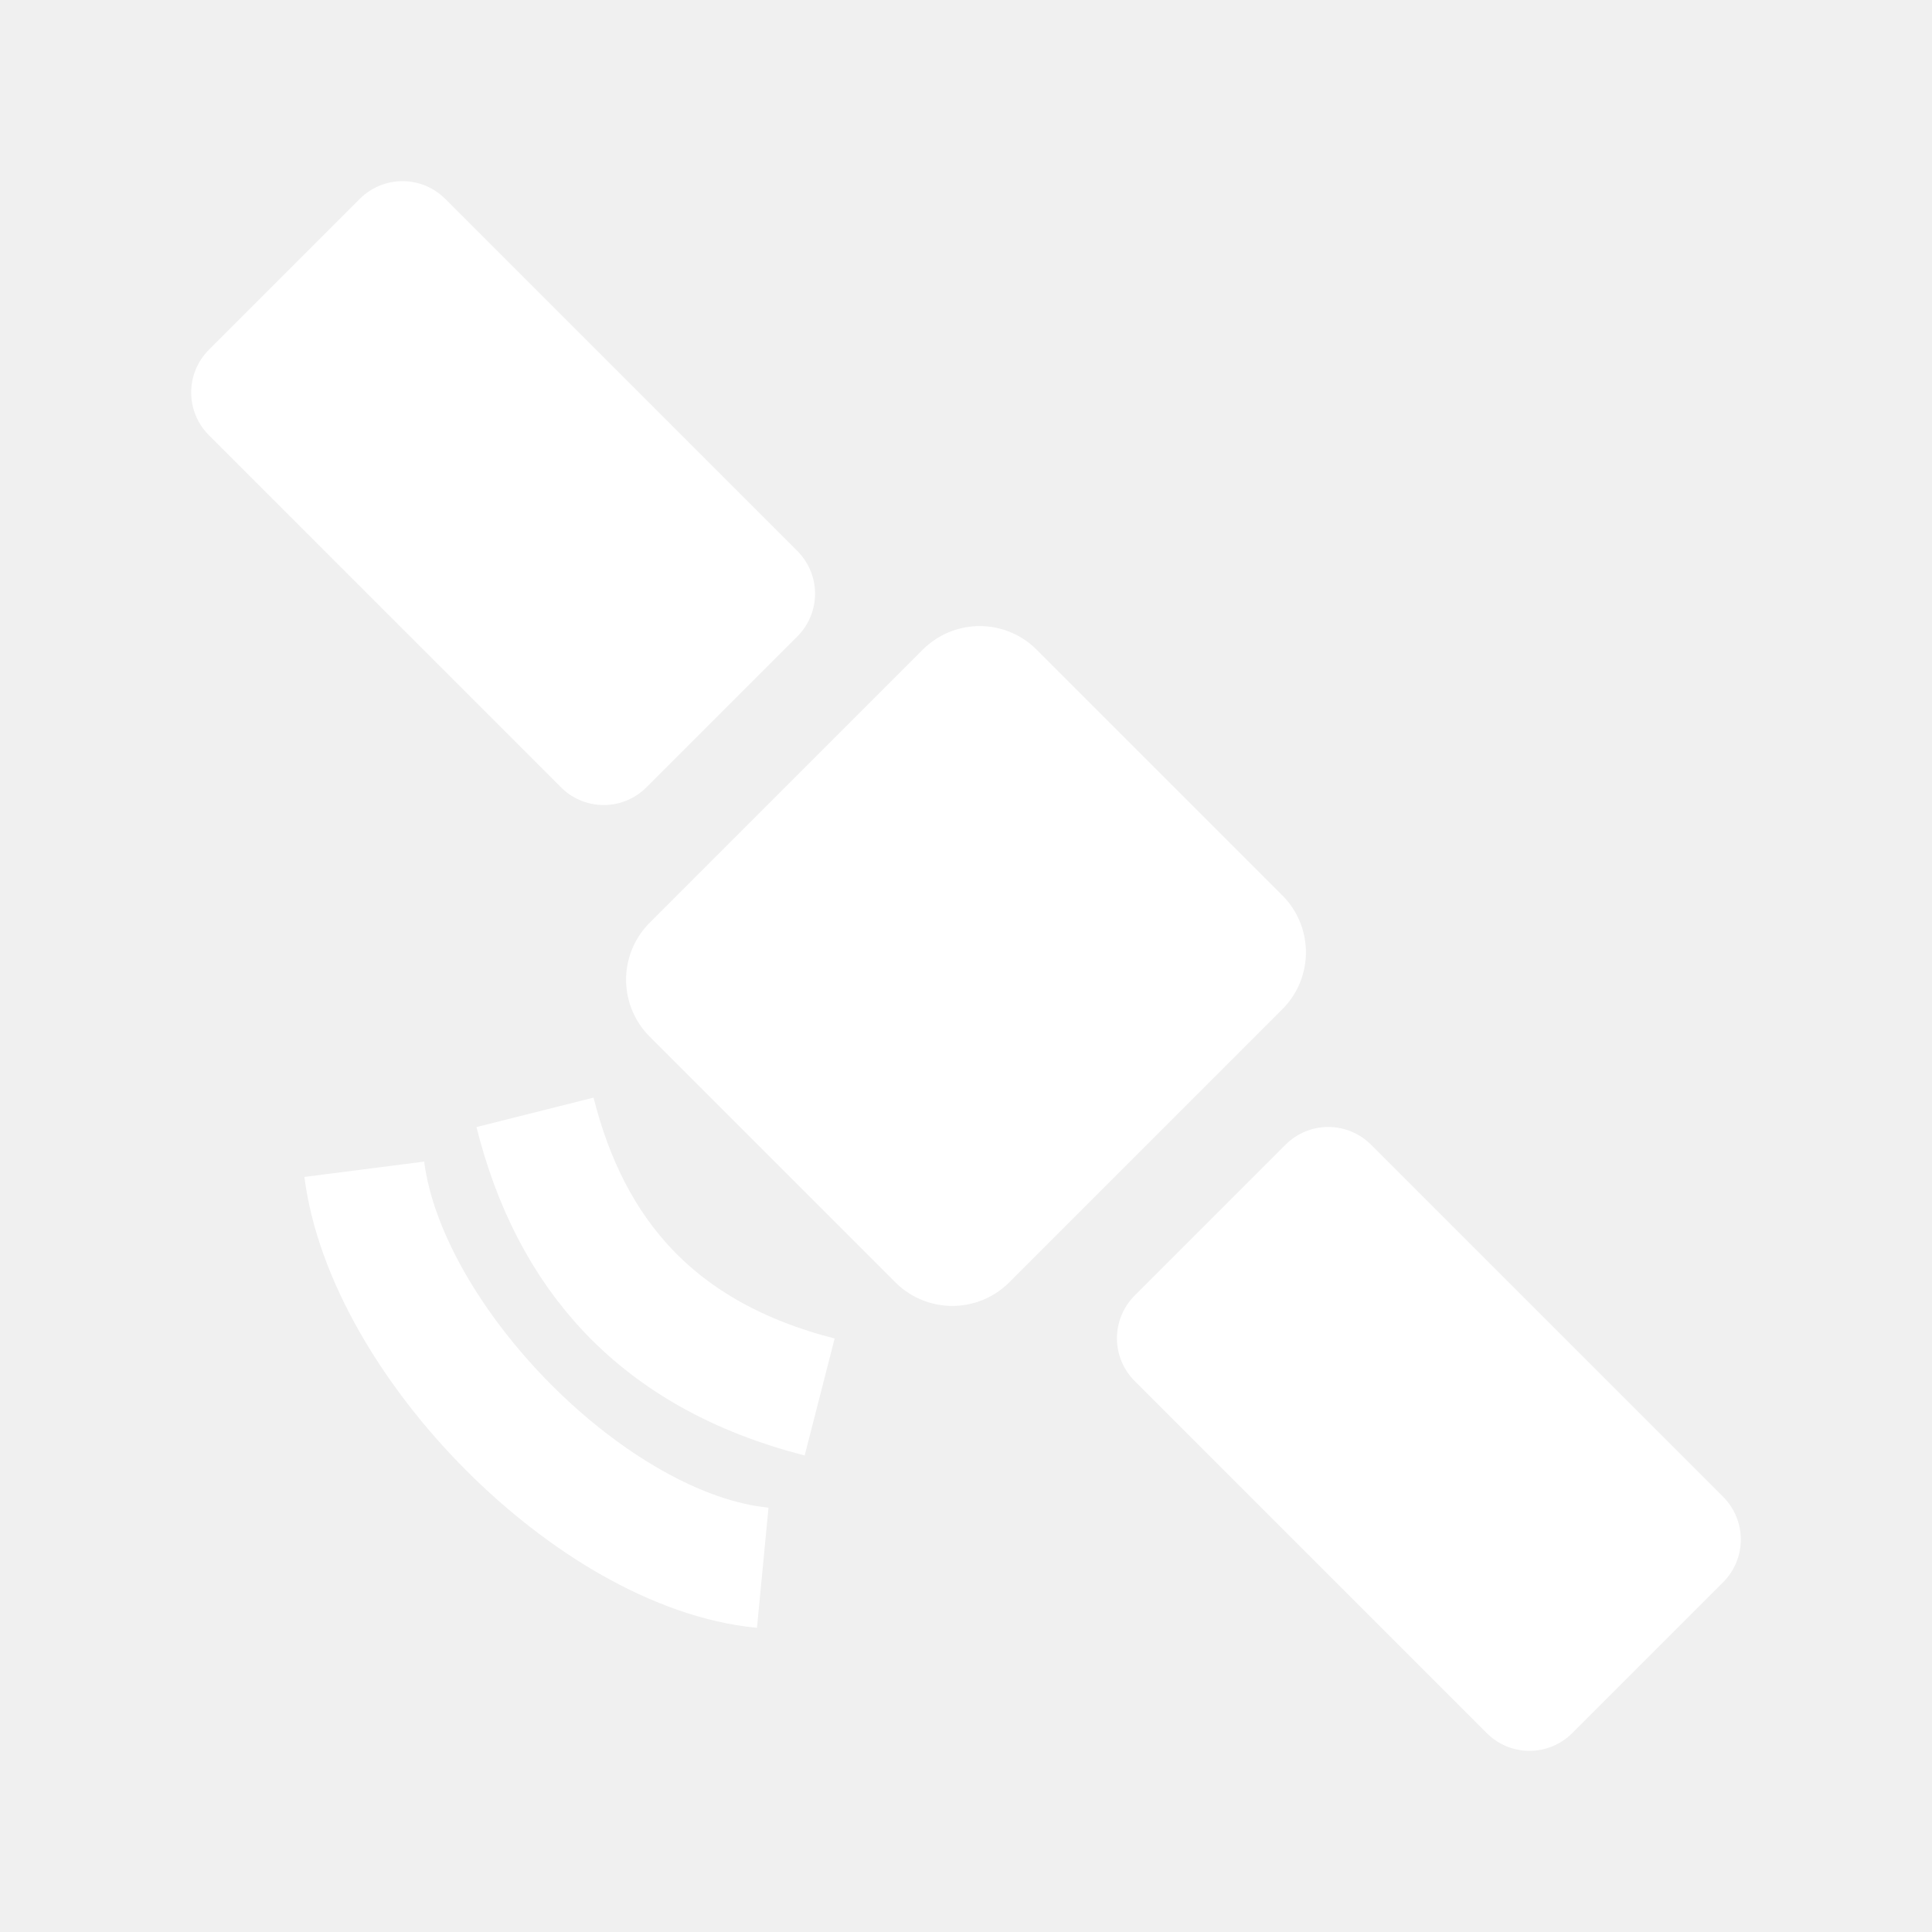
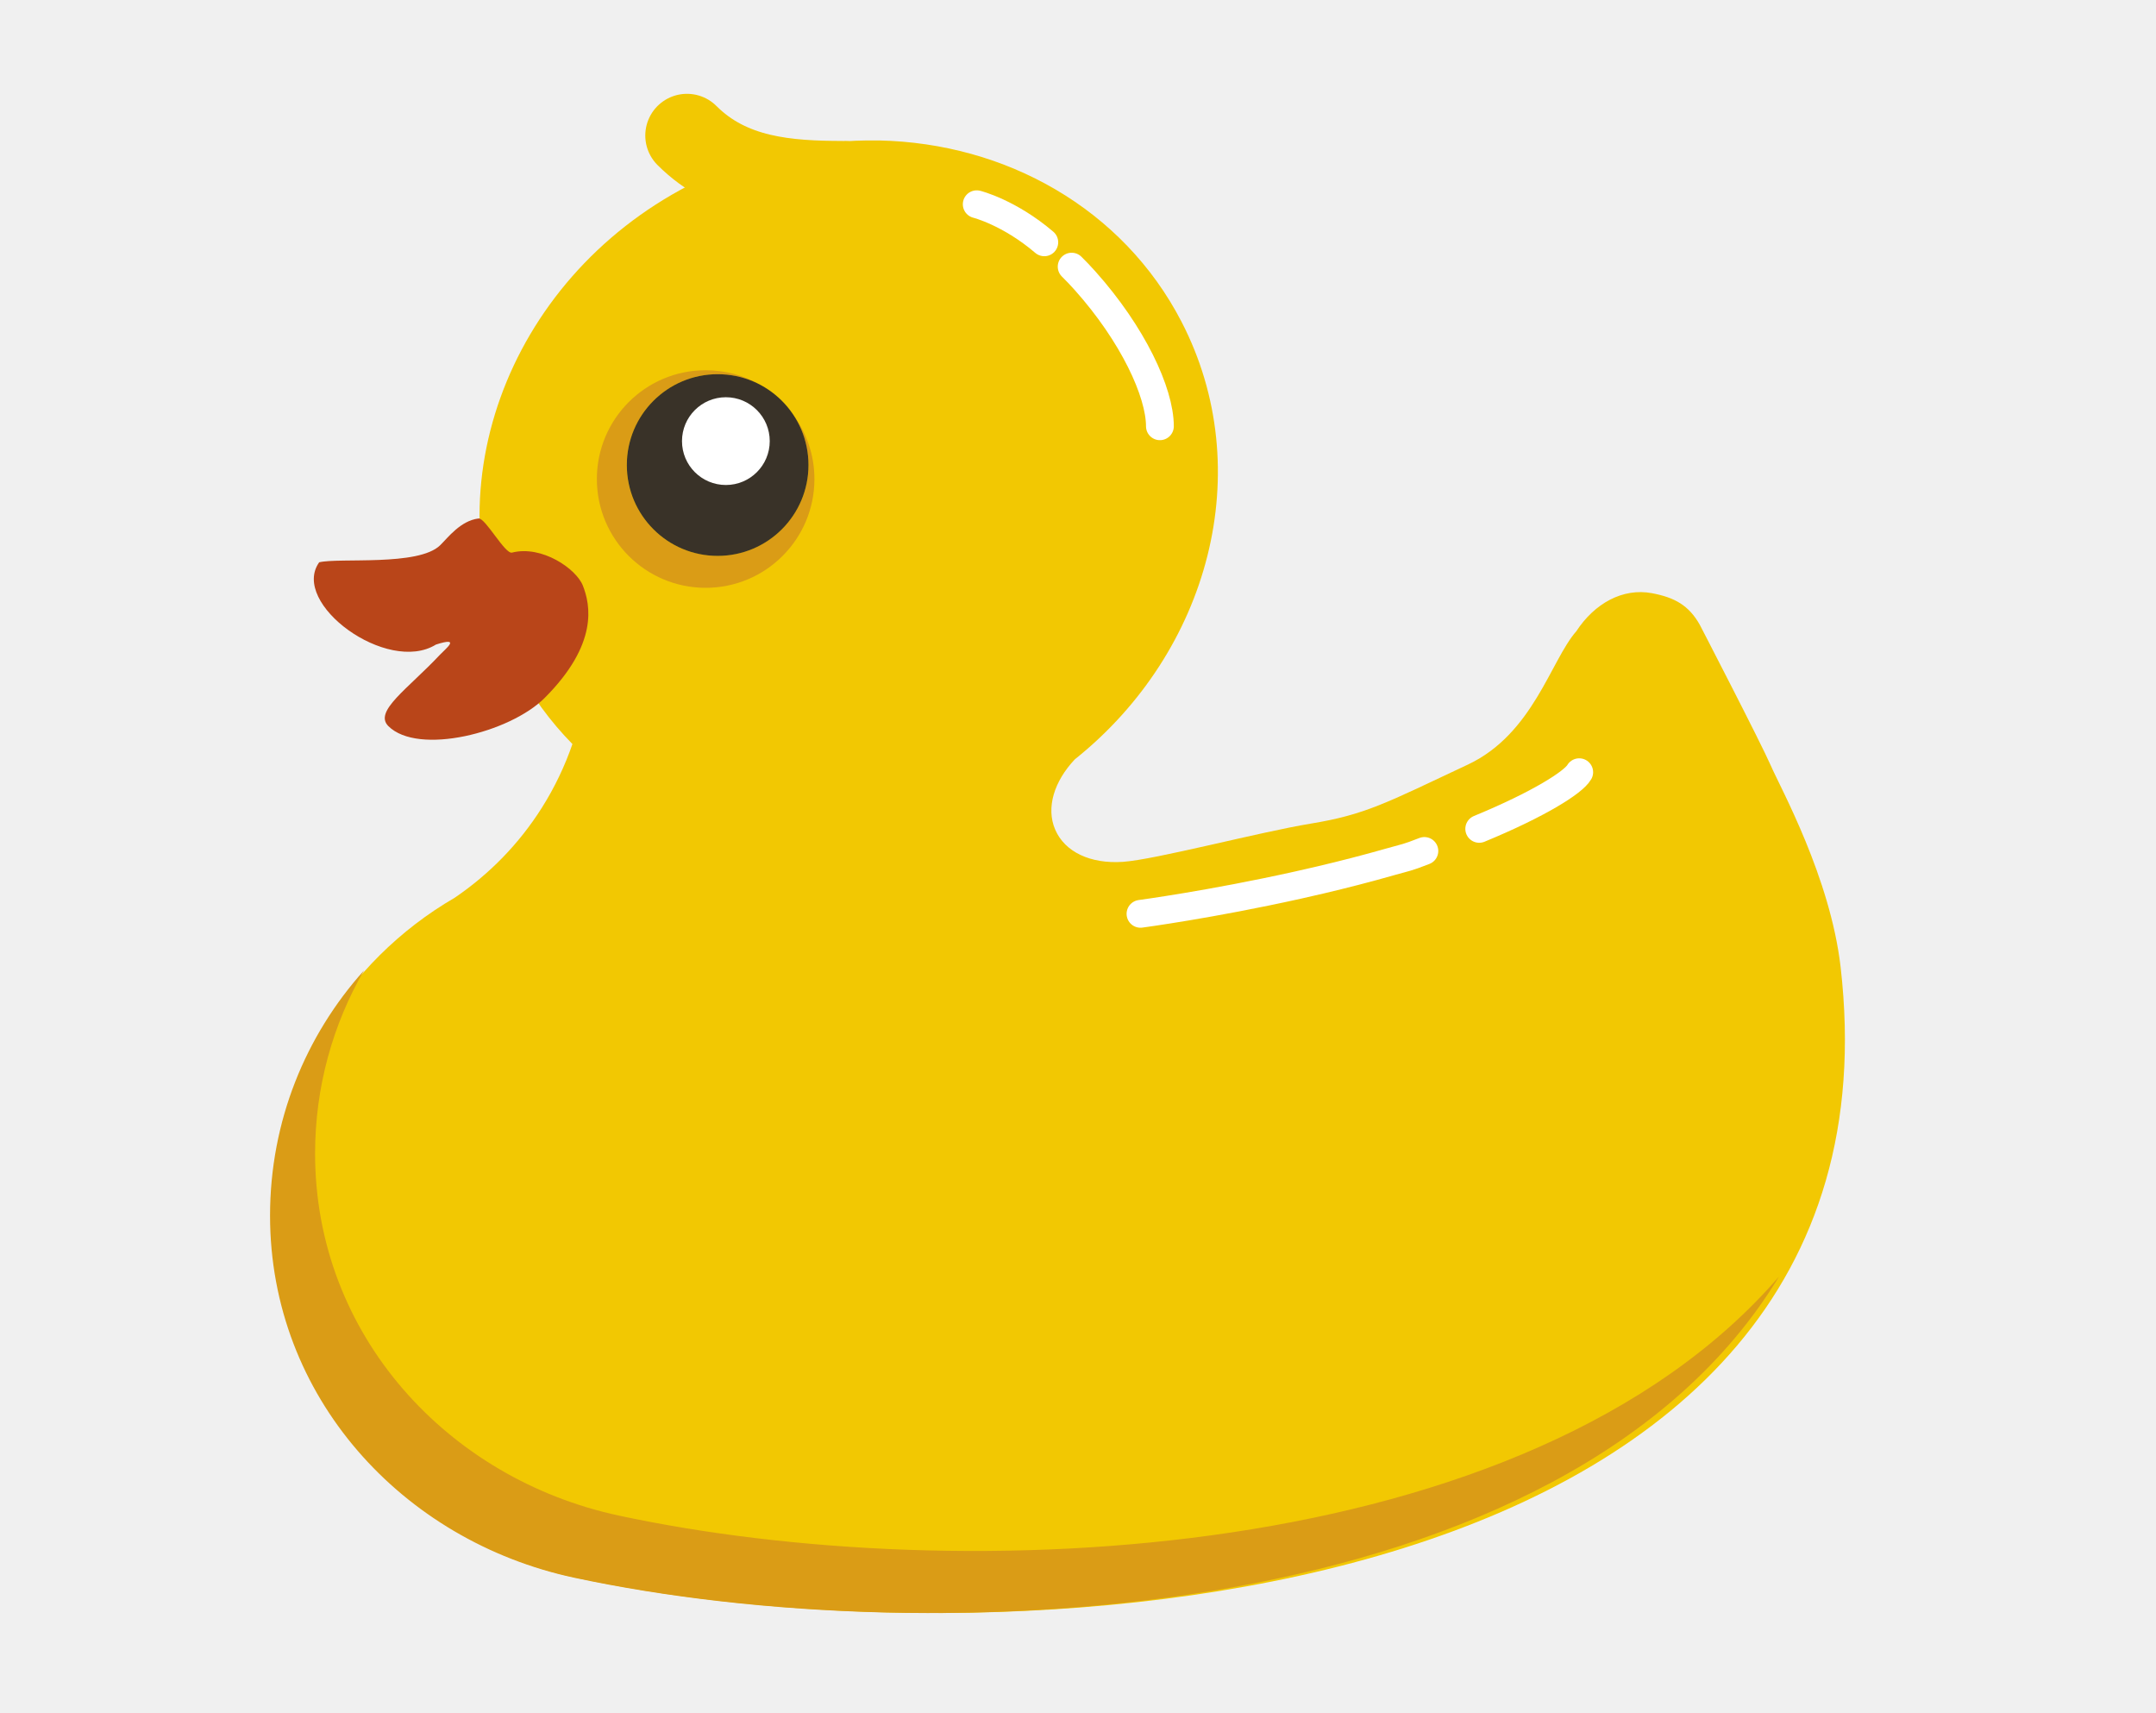
- <svg xmlns="http://www.w3.org/2000/svg" xmlns:xlink="http://www.w3.org/1999/xlink" id="svg4355" viewBox="0 0 24 24" height="24" width="24" version="1.1">
-   <rect id="rect6547" stroke-linejoin="round" transform="rotate(225)" height="4.798" width="4.317" stroke="#fff" stroke-linecap="round" y="-2.399" x="-19.129" stroke-width="2" fill="#fff" />
-   <rect id="rect6549" ry="0" stroke-linejoin="round" transform="rotate(225)" height="2.652" width="6.187" stroke="#fff" stroke-linecap="round" y="-1.414" x="-28.284" stroke-width="1.5" fill="#fff" />
-   <path id="path6553" d="m10.182 17.354c-2.03-0.52-3.094-1.779-3.536-3.536" stroke="#fff" stroke-width="1.5" fill="none" />
-   <path id="path6555" d="m9.475 19.475c-2.104-0.202-4.675-2.806-4.95-4.95" stroke="#fff" stroke-width="1.5" fill="none" />
-   <use id="use6561" xlink:href="#rect6549" transform="rotate(180 12 12)" height="100%" width="100%" y="0" x="0" />
+ <svg xmlns="http://www.w3.org/2000/svg" id="svg2" version="1.1" space="preserve" viewBox="0 0 387.721 307.91" enable-background="new 0 0 387.721 307.91" overflow="visible">
+   <path id="path3061" style="fill-rule:evenodd;color:#000000;enable-background:accumulate;fill:#f2c802" d="m158.1 25.255c22.691 0.478 43.812 12.181 54.375 32.594 13.785 26.64 5.036 59.348-19.188 78.688-3.692 3.916-5.224 8.678-3.531 12.625 1.716 4.001 6.299 6.194 12.148 5.805 5.849-0.389 24.589-5.362 33.759-6.867 9.88-1.622 13.566-3.694 28.312-10.625 11.746-5.521 14.901-18.752 19.495-23.969 3.279-5.013 8.355-7.84 13.625-6.844 4.075 0.77 6.613 2.192 8.572 5.655 0 0 11.004 21.248 12.771 25.314 1.768 4.066 10.705 20.151 12.562 36.219 13.291 114.98-147.01 127.1-227.56 109.81-30.801-6.609-54.625-32.51-54.625-65.094 0-24.429 13.254-45.725 32.969-57.156 6.164-4.199 11.526-9.612 15.688-16.219 2.296-3.645 4.11-7.473 5.469-11.406-3.984-4.067-7.427-8.725-10.156-14-15.86-30.649-1.928-69.365 31.125-86.469 10.329-5.345 21.309-7.946 32-8.062 0.735-0.008 1.456-0.015 2.188 0z" />
+   <path id="path4022" style="fill-rule:evenodd;color:#000000;enable-background:accumulate;fill:#da9c16" d="m65.444 174.51c-5.578 9.682-8.781 20.921-8.781 32.906 0 32.584 23.824 58.485 54.625 65.094 60.909 13.069 163.52 9.321 208.65-43-38.071 62.918-151.76 68.101-216.75 54.156-30.801-6.609-54.625-32.51-54.625-65.094 0-16.948 6.385-32.378 16.875-44.062z" />
+   <path id="path4046" style="fill-rule:evenodd;color:#000000;enable-background:accumulate;fill:#da9c16" d="m126.9 66.568c-10.804 0-19.563 8.759-19.563 19.562 0 10.804 8.759 19.563 19.563 19.563s19.562-8.759 19.562-19.563c0-4.348-1.444-8.346-3.844-11.594 1.738 2.596 2.781 5.736 2.781 9.094 0 9.021-7.322 16.312-16.344 16.312-9.021 0-16.344-7.291-16.344-16.312 0-9.021 7.322-16.344 16.344-16.344 2.745 0 5.323 0.679 7.594 1.875-2.869-1.651-6.203-2.594-9.75-2.594z" />
+   <path id="path3945" style="fill-rule:evenodd;color:#000000;enable-background:accumulate;fill:#393228" d="m677.41 56.887a19.799 19.799 0 1 1 -39.598 0 19.799 19.799 0 1 1 39.598 0z" transform="matrix(-.82502 0 0 .82502 671.6 36.684)" />
+   <path id="path4013" d="m104.82 105.3c-1.181-3.025-7.379-7.308-12.744-5.939-1.254 0.32-4.803-6.279-6.013-6.135-3.233 0.387-5.515 3.45-6.915 4.819-3.897 3.808-18.111 2.193-21.747 3.058-5.258 7.388 12.256 20.214 20.997 14.792 4.641-1.488 1.715 0.772 0.761 1.788-5.855 6.237-11.979 10.214-9.326 12.867 5.356 5.356 21.872 1.184 28.092-5.036 9.771-9.771 8.229-16.8 6.895-20.215z" style="fill-rule:evenodd;color:#000000;enable-background:accumulate;fill:#b94519" />
+   <path id="path4020" style="stroke-linejoin:round;stroke:#f2c802;stroke-linecap:round;stroke-width:15;fill:none" d="m151.75 32.843c-10.162 0-20.457-0.725-28.207-8.475" />
+   <path id="path4032" style="stroke-linejoin:round;stroke:#ffffff;stroke-linecap:round;stroke-width:5;fill:none" d="m205.1 164.31s12.731-1.7 28.299-5.163c1.354-0.301 2.73-0.616 4.121-0.944 4.062-0.958 8.252-2.03 12.407-3.217 3.034-0.867 2.929-0.687 6.223-1.978m9.865-3.974c10.746-4.433 16.943-8.371 17.981-10.186" />
+   <path id="path4049" style="fill-rule:evenodd;color:#000000;enable-background:accumulate;fill:#ffffff" d="m1699.5 59.03a2.869 2.869 0 1 1 -5.738 0 2.869 2.869 0 1 1 5.738 0z" transform="matrix(2.75 0 0 2.75 -4535.2 -83.017)" />
+   <path id="path4051" style="stroke-linejoin:round;enable-background:accumulate;color:#000000;stroke:#ffffff;stroke-linecap:round;stroke-width:5;fill:none" d="m175.65 36.725s5.827 1.448 12.15 6.843m4.92 4.375c0.783 0.773 1.58 1.607 2.387 2.508 8.622 9.636 13.483 20.107 13.483 26.193" />
</svg>
